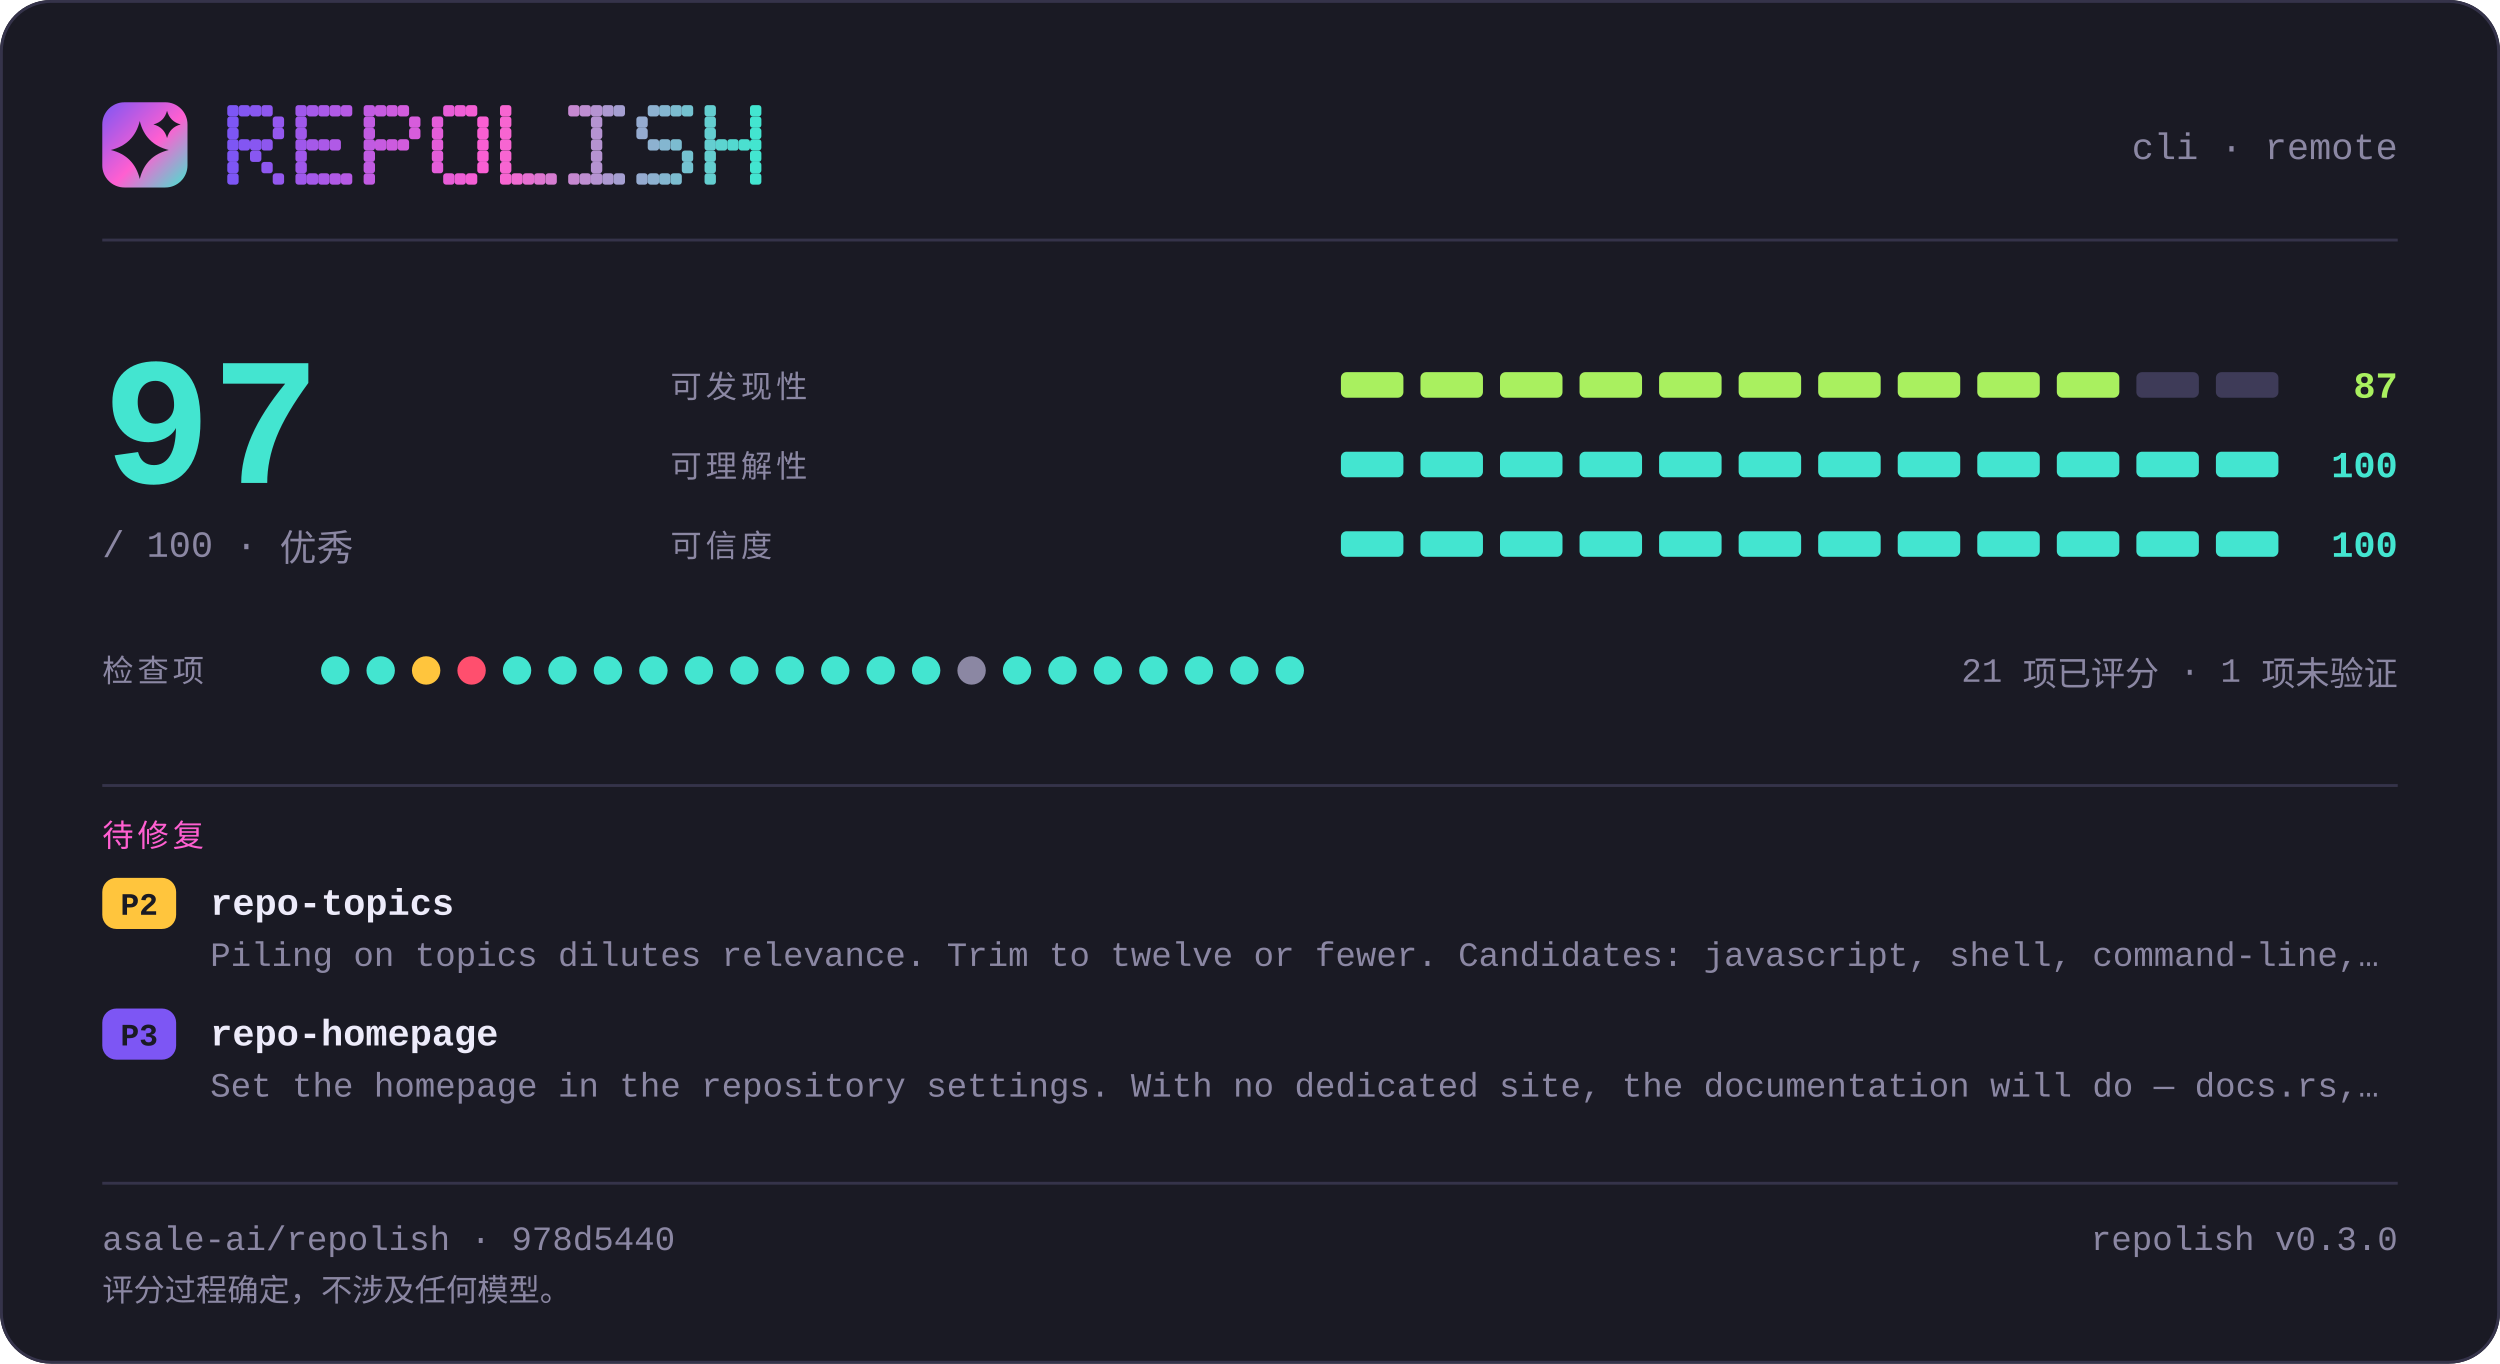
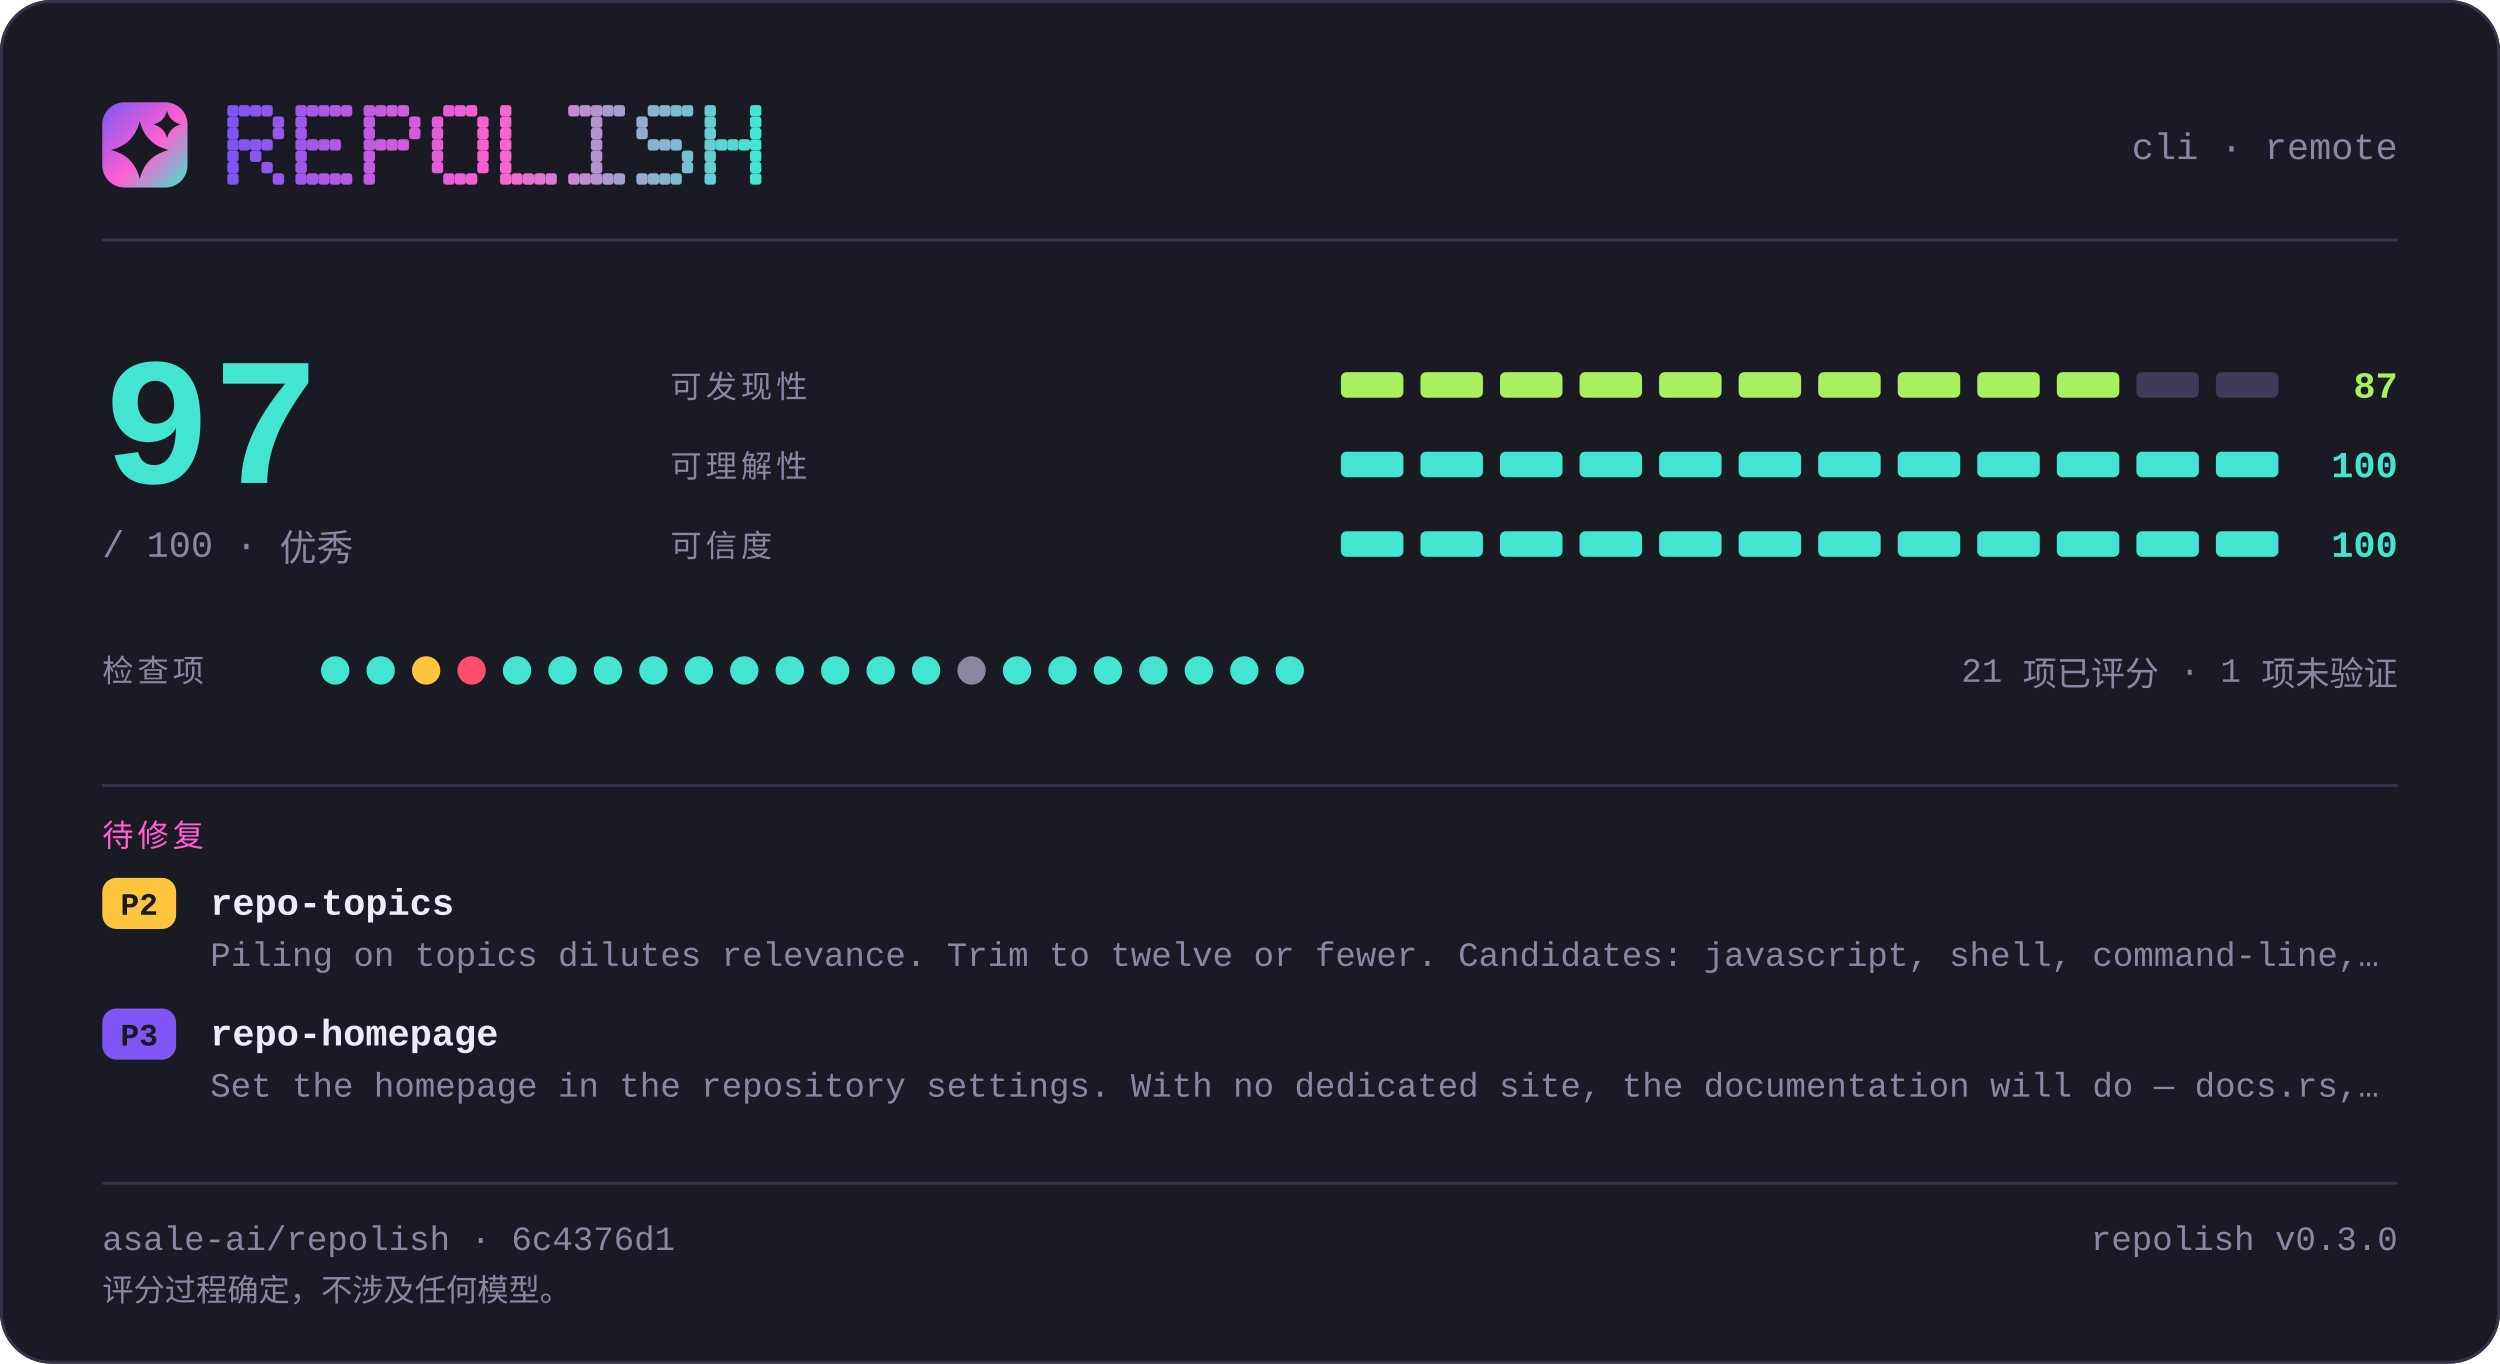
<svg xmlns="http://www.w3.org/2000/svg" width="880" height="480" viewBox="0 0 880 480" lang="zh-CN" role="img" aria-label="repolish report card — 97 out of 100">
  <defs>
    <linearGradient id="brand" x1="0" y1="0" x2="1" y2="1">
      <stop offset="0" stop-color="#7d56f4" />
      <stop offset="0.55" stop-color="#ff5fd1" />
      <stop offset="1" stop-color="#43e5d0" />
    </linearGradient>
  </defs>
  <style>
    .t { font-family: ui-monospace, SFMono-Regular, "SF Mono", Menlo, Consolas, "Liberation Mono", "Noto Sans Mono CJK SC", "Noto Sans Mono CJK JP", "Microsoft YaHei", "Hiragino Sans", "Yu Gothic", monospace; }
  </style>
  <rect x="0" y="0" width="880" height="480" rx="18.0" fill="#1a1a24" />
  <rect x="0.5" y="0.5" width="879" height="479" rx="17.5" fill="none" stroke="#35334a" />
  <rect x="36" y="36" width="30" height="30" rx="7.8" fill="url(#brand)" />
  <path d="M49.2 42.6Q51.2 50.8 59.4 52.8Q51.2 54.8 49.2 63.0Q47.2 54.8 39.0 52.8Q47.2 50.8 49.2 42.6Z" fill="#1a1a24" />
  <path d="M58.8 39.0Q59.8 42.8 63.6 43.8Q59.8 44.8 58.8 48.6Q57.8 44.8 54.0 43.8Q57.8 42.8 58.8 39.0Z" fill="#1a1a24" />
  <g fill="#7d56f4">
    <rect x="80" y="37" width="4" height="4" rx="1" />
    <rect x="80" y="41" width="4" height="4" rx="1" />
    <rect x="80" y="45" width="4" height="4" rx="1" />
    <rect x="80" y="49" width="4" height="4" rx="1" />
    <rect x="80" y="53" width="4" height="4" rx="1" />
    <rect x="80" y="57" width="4" height="4" rx="1" />
    <rect x="80" y="61" width="4" height="4" rx="1" />
  </g>
  <g fill="#8356f2">
    <rect x="84" y="37" width="4" height="4" rx="1" />
    <rect x="84" y="49" width="4" height="4" rx="1" />
  </g>
  <g fill="#8857f1">
    <rect x="88" y="37" width="4" height="4" rx="1" />
    <rect x="88" y="49" width="4" height="4" rx="1" />
    <rect x="88" y="53" width="4" height="4" rx="1" />
  </g>
  <g fill="#8e57ef">
    <rect x="92" y="37" width="4" height="4" rx="1" />
    <rect x="92" y="49" width="4" height="4" rx="1" />
    <rect x="92" y="57" width="4" height="4" rx="1" />
  </g>
  <g fill="#9458ee">
    <rect x="96" y="41" width="4" height="4" rx="1" />
    <rect x="96" y="45" width="4" height="4" rx="1" />
    <rect x="96" y="61" width="4" height="4" rx="1" />
  </g>
  <g fill="#9f58eb">
    <rect x="104" y="37" width="4" height="4" rx="1" />
    <rect x="104" y="41" width="4" height="4" rx="1" />
    <rect x="104" y="45" width="4" height="4" rx="1" />
    <rect x="104" y="49" width="4" height="4" rx="1" />
    <rect x="104" y="53" width="4" height="4" rx="1" />
    <rect x="104" y="57" width="4" height="4" rx="1" />
    <rect x="104" y="61" width="4" height="4" rx="1" />
  </g>
  <g fill="#a559e9">
    <rect x="108" y="37" width="4" height="4" rx="1" />
    <rect x="108" y="49" width="4" height="4" rx="1" />
    <rect x="108" y="61" width="4" height="4" rx="1" />
  </g>
  <g fill="#aa59e8">
    <rect x="112" y="37" width="4" height="4" rx="1" />
    <rect x="112" y="49" width="4" height="4" rx="1" />
    <rect x="112" y="61" width="4" height="4" rx="1" />
  </g>
  <g fill="#b05ae6">
    <rect x="116" y="37" width="4" height="4" rx="1" />
    <rect x="116" y="49" width="4" height="4" rx="1" />
    <rect x="116" y="61" width="4" height="4" rx="1" />
  </g>
  <g fill="#b65ae5">
    <rect x="120" y="37" width="4" height="4" rx="1" />
    <rect x="120" y="61" width="4" height="4" rx="1" />
  </g>
  <g fill="#c15be2">
    <rect x="128" y="37" width="4" height="4" rx="1" />
    <rect x="128" y="41" width="4" height="4" rx="1" />
    <rect x="128" y="45" width="4" height="4" rx="1" />
    <rect x="128" y="49" width="4" height="4" rx="1" />
    <rect x="128" y="53" width="4" height="4" rx="1" />
    <rect x="128" y="57" width="4" height="4" rx="1" />
    <rect x="128" y="61" width="4" height="4" rx="1" />
  </g>
  <g fill="#c65be0">
    <rect x="132" y="37" width="4" height="4" rx="1" />
    <rect x="132" y="49" width="4" height="4" rx="1" />
  </g>
  <g fill="#cc5bdf">
    <rect x="136" y="37" width="4" height="4" rx="1" />
    <rect x="136" y="49" width="4" height="4" rx="1" />
  </g>
  <g fill="#d25cdd">
    <rect x="140" y="37" width="4" height="4" rx="1" />
    <rect x="140" y="49" width="4" height="4" rx="1" />
  </g>
  <g fill="#d75cdc">
    <rect x="144" y="41" width="4" height="4" rx="1" />
    <rect x="144" y="45" width="4" height="4" rx="1" />
  </g>
  <g fill="#e35dd9">
    <rect x="152" y="41" width="4" height="4" rx="1" />
    <rect x="152" y="45" width="4" height="4" rx="1" />
    <rect x="152" y="49" width="4" height="4" rx="1" />
    <rect x="152" y="53" width="4" height="4" rx="1" />
    <rect x="152" y="57" width="4" height="4" rx="1" />
  </g>
  <g fill="#e85dd7">
    <rect x="156" y="37" width="4" height="4" rx="1" />
    <rect x="156" y="61" width="4" height="4" rx="1" />
  </g>
  <g fill="#ee5ed6">
    <rect x="160" y="37" width="4" height="4" rx="1" />
    <rect x="160" y="61" width="4" height="4" rx="1" />
  </g>
  <g fill="#f45ed4">
    <rect x="164" y="37" width="4" height="4" rx="1" />
    <rect x="164" y="61" width="4" height="4" rx="1" />
  </g>
  <g fill="#f95fd3">
    <rect x="168" y="41" width="4" height="4" rx="1" />
    <rect x="168" y="45" width="4" height="4" rx="1" />
    <rect x="168" y="49" width="4" height="4" rx="1" />
    <rect x="168" y="53" width="4" height="4" rx="1" />
    <rect x="168" y="57" width="4" height="4" rx="1" />
  </g>
  <g fill="#f765d1">
    <rect x="176" y="37" width="4" height="4" rx="1" />
    <rect x="176" y="41" width="4" height="4" rx="1" />
    <rect x="176" y="45" width="4" height="4" rx="1" />
    <rect x="176" y="49" width="4" height="4" rx="1" />
    <rect x="176" y="53" width="4" height="4" rx="1" />
    <rect x="176" y="57" width="4" height="4" rx="1" />
    <rect x="176" y="61" width="4" height="4" rx="1" />
  </g>
  <g fill="#ef6bd1">
    <rect x="180" y="61" width="4" height="4" rx="1" />
  </g>
  <g fill="#e670d1">
    <rect x="184" y="61" width="4" height="4" rx="1" />
  </g>
  <g fill="#de76d1">
    <rect x="188" y="61" width="4" height="4" rx="1" />
  </g>
  <g fill="#d67cd1">
    <rect x="192" y="61" width="4" height="4" rx="1" />
  </g>
  <g fill="#c688d1">
    <rect x="200" y="37" width="4" height="4" rx="1" />
    <rect x="200" y="61" width="4" height="4" rx="1" />
  </g>
  <g fill="#be8ed1">
    <rect x="204" y="37" width="4" height="4" rx="1" />
    <rect x="204" y="61" width="4" height="4" rx="1" />
  </g>
  <g fill="#b593d1">
    <rect x="208" y="37" width="4" height="4" rx="1" />
    <rect x="208" y="41" width="4" height="4" rx="1" />
    <rect x="208" y="45" width="4" height="4" rx="1" />
    <rect x="208" y="49" width="4" height="4" rx="1" />
    <rect x="208" y="53" width="4" height="4" rx="1" />
    <rect x="208" y="57" width="4" height="4" rx="1" />
    <rect x="208" y="61" width="4" height="4" rx="1" />
  </g>
  <g fill="#ad99d1">
    <rect x="212" y="37" width="4" height="4" rx="1" />
    <rect x="212" y="61" width="4" height="4" rx="1" />
  </g>
  <g fill="#a59fd1">
    <rect x="216" y="37" width="4" height="4" rx="1" />
    <rect x="216" y="61" width="4" height="4" rx="1" />
  </g>
  <g fill="#95abd0">
    <rect x="224" y="41" width="4" height="4" rx="1" />
    <rect x="224" y="45" width="4" height="4" rx="1" />
    <rect x="224" y="61" width="4" height="4" rx="1" />
  </g>
  <g fill="#8db1d0">
    <rect x="228" y="37" width="4" height="4" rx="1" />
    <rect x="228" y="49" width="4" height="4" rx="1" />
    <rect x="228" y="61" width="4" height="4" rx="1" />
  </g>
  <g fill="#84b6d0">
    <rect x="232" y="37" width="4" height="4" rx="1" />
    <rect x="232" y="49" width="4" height="4" rx="1" />
    <rect x="232" y="61" width="4" height="4" rx="1" />
  </g>
  <g fill="#7cbcd0">
    <rect x="236" y="37" width="4" height="4" rx="1" />
    <rect x="236" y="49" width="4" height="4" rx="1" />
    <rect x="236" y="61" width="4" height="4" rx="1" />
  </g>
  <g fill="#74c2d0">
    <rect x="240" y="37" width="4" height="4" rx="1" />
    <rect x="240" y="53" width="4" height="4" rx="1" />
    <rect x="240" y="57" width="4" height="4" rx="1" />
  </g>
  <g fill="#64ced0">
    <rect x="248" y="37" width="4" height="4" rx="1" />
    <rect x="248" y="41" width="4" height="4" rx="1" />
    <rect x="248" y="45" width="4" height="4" rx="1" />
    <rect x="248" y="49" width="4" height="4" rx="1" />
    <rect x="248" y="53" width="4" height="4" rx="1" />
    <rect x="248" y="57" width="4" height="4" rx="1" />
    <rect x="248" y="61" width="4" height="4" rx="1" />
  </g>
  <g fill="#5cd4d0">
    <rect x="252" y="49" width="4" height="4" rx="1" />
  </g>
  <g fill="#53d9d0">
    <rect x="256" y="49" width="4" height="4" rx="1" />
  </g>
  <g fill="#4bdfd0">
    <rect x="260" y="49" width="4" height="4" rx="1" />
  </g>
  <g fill="#43e5d0">
    <rect x="264" y="37" width="4" height="4" rx="1" />
    <rect x="264" y="41" width="4" height="4" rx="1" />
    <rect x="264" y="45" width="4" height="4" rx="1" />
    <rect x="264" y="49" width="4" height="4" rx="1" />
    <rect x="264" y="53" width="4" height="4" rx="1" />
    <rect x="264" y="57" width="4" height="4" rx="1" />
    <rect x="264" y="61" width="4" height="4" rx="1" />
  </g>
  <text class="t" x="844" y="56" font-size="13" fill="#8b87a3" text-anchor="end">cli · remote</text>
  <rect x="36" y="84" width="808" height="1" fill="#35334a" />
  <text class="t" x="36" y="170" font-size="64" fill="#43e5d0" text-anchor="start" font-weight="700">97</text>
  <text class="t" x="36" y="196" font-size="13" fill="#8b87a3" text-anchor="start">/ 100  ·  优秀</text>
  <text class="t" x="236" y="140" font-size="11" fill="#8b87a3" text-anchor="start" letter-spacing="1.4">可发现性</text>
  <rect x="472" y="131" width="22" height="9" rx="2.0" fill="#a9f05f" />
  <rect x="500" y="131" width="22" height="9" rx="2.0" fill="#a9f05f" />
  <rect x="528" y="131" width="22" height="9" rx="2.0" fill="#a9f05f" />
  <rect x="556" y="131" width="22" height="9" rx="2.0" fill="#a9f05f" />
  <rect x="584" y="131" width="22" height="9" rx="2.0" fill="#a9f05f" />
  <rect x="612" y="131" width="22" height="9" rx="2.0" fill="#a9f05f" />
  <rect x="640" y="131" width="22" height="9" rx="2.0" fill="#a9f05f" />
  <rect x="668" y="131" width="22" height="9" rx="2.0" fill="#a9f05f" />
  <rect x="696" y="131" width="22" height="9" rx="2.0" fill="#a9f05f" />
  <rect x="724" y="131" width="22" height="9" rx="2.0" fill="#a9f05f" />
  <rect x="752" y="131" width="22" height="9" rx="2.0" fill="#3e3b58" />
  <rect x="780" y="131" width="22" height="9" rx="2.0" fill="#3e3b58" />
  <text class="t" x="844" y="140" font-size="13" fill="#a9f05f" text-anchor="end" font-weight="700">87</text>
  <text class="t" x="236" y="168" font-size="11" fill="#8b87a3" text-anchor="start" letter-spacing="1.4">可理解性</text>
  <rect x="472" y="159" width="22" height="9" rx="2.0" fill="#43e5d0" />
  <rect x="500" y="159" width="22" height="9" rx="2.0" fill="#43e5d0" />
  <rect x="528" y="159" width="22" height="9" rx="2.0" fill="#43e5d0" />
  <rect x="556" y="159" width="22" height="9" rx="2.0" fill="#43e5d0" />
  <rect x="584" y="159" width="22" height="9" rx="2.0" fill="#43e5d0" />
  <rect x="612" y="159" width="22" height="9" rx="2.0" fill="#43e5d0" />
  <rect x="640" y="159" width="22" height="9" rx="2.0" fill="#43e5d0" />
  <rect x="668" y="159" width="22" height="9" rx="2.0" fill="#43e5d0" />
  <rect x="696" y="159" width="22" height="9" rx="2.0" fill="#43e5d0" />
  <rect x="724" y="159" width="22" height="9" rx="2.0" fill="#43e5d0" />
  <rect x="752" y="159" width="22" height="9" rx="2.0" fill="#43e5d0" />
  <rect x="780" y="159" width="22" height="9" rx="2.0" fill="#43e5d0" />
  <text class="t" x="844" y="168" font-size="13" fill="#43e5d0" text-anchor="end" font-weight="700">100</text>
  <text class="t" x="236" y="196" font-size="11" fill="#8b87a3" text-anchor="start" letter-spacing="1.4">可信度</text>
  <rect x="472" y="187" width="22" height="9" rx="2.0" fill="#43e5d0" />
  <rect x="500" y="187" width="22" height="9" rx="2.0" fill="#43e5d0" />
  <rect x="528" y="187" width="22" height="9" rx="2.0" fill="#43e5d0" />
  <rect x="556" y="187" width="22" height="9" rx="2.0" fill="#43e5d0" />
  <rect x="584" y="187" width="22" height="9" rx="2.0" fill="#43e5d0" />
  <rect x="612" y="187" width="22" height="9" rx="2.0" fill="#43e5d0" />
  <rect x="640" y="187" width="22" height="9" rx="2.0" fill="#43e5d0" />
  <rect x="668" y="187" width="22" height="9" rx="2.0" fill="#43e5d0" />
  <rect x="696" y="187" width="22" height="9" rx="2.0" fill="#43e5d0" />
  <rect x="724" y="187" width="22" height="9" rx="2.0" fill="#43e5d0" />
  <rect x="752" y="187" width="22" height="9" rx="2.0" fill="#43e5d0" />
  <rect x="780" y="187" width="22" height="9" rx="2.0" fill="#43e5d0" />
  <text class="t" x="844" y="196" font-size="13" fill="#43e5d0" text-anchor="end" font-weight="700">100</text>
  <text class="t" x="36" y="240" font-size="11" fill="#8b87a3" text-anchor="start" letter-spacing="1.4">检查项</text>
  <circle cx="118" cy="236" r="5" fill="#43e5d0" />
  <circle cx="134" cy="236" r="5" fill="#43e5d0" />
  <circle cx="150" cy="236" r="5" fill="#ffc53d" />
  <circle cx="166" cy="236" r="5" fill="#ff4f6e" />
  <circle cx="182" cy="236" r="5" fill="#43e5d0" />
  <circle cx="198" cy="236" r="5" fill="#43e5d0" />
  <circle cx="214" cy="236" r="5" fill="#43e5d0" />
  <circle cx="230" cy="236" r="5" fill="#43e5d0" />
  <circle cx="246" cy="236" r="5" fill="#43e5d0" />
  <circle cx="262" cy="236" r="5" fill="#43e5d0" />
  <circle cx="278" cy="236" r="5" fill="#43e5d0" />
  <circle cx="294" cy="236" r="5" fill="#43e5d0" />
  <circle cx="310" cy="236" r="5" fill="#43e5d0" />
  <circle cx="326" cy="236" r="5" fill="#43e5d0" />
  <circle cx="342" cy="236" r="5" fill="#8b87a3" />
  <circle cx="358" cy="236" r="5" fill="#43e5d0" />
  <circle cx="374" cy="236" r="5" fill="#43e5d0" />
  <circle cx="390" cy="236" r="5" fill="#43e5d0" />
  <circle cx="406" cy="236" r="5" fill="#43e5d0" />
  <circle cx="422" cy="236" r="5" fill="#43e5d0" />
  <circle cx="438" cy="236" r="5" fill="#43e5d0" />
  <circle cx="454" cy="236" r="5" fill="#43e5d0" />
  <text class="t" x="844" y="240" font-size="12" fill="#8b87a3" text-anchor="end">21 项已评分 · 1 项未验证</text>
  <rect x="36" y="276" width="808" height="1" fill="#35334a" />
  <text class="t" x="36" y="298" font-size="11" fill="#ff5fd1" text-anchor="start" letter-spacing="1.4">待修复</text>
  <rect x="36" y="309" width="26" height="18" rx="5.0" fill="#ffc53d" />
  <text class="t" x="49" y="322" font-size="11" fill="#1a1a24" text-anchor="middle" font-weight="700">P2</text>
  <text class="t" x="74" y="322" font-size="13" fill="#edebfa" text-anchor="start" font-weight="700">repo-topics</text>
  <text class="t" x="74" y="340" font-size="12" fill="#8b87a3" text-anchor="start">Piling on topics dilutes relevance. Trim to twelve or fewer. Candidates: javascript, shell, command-line,…</text>
  <rect x="36" y="355" width="26" height="18" rx="5.0" fill="#7d56f4" />
  <text class="t" x="49" y="368" font-size="11" fill="#1a1a24" text-anchor="middle" font-weight="700">P3</text>
  <text class="t" x="74" y="368" font-size="13" fill="#edebfa" text-anchor="start" font-weight="700">repo-homepage</text>
  <text class="t" x="74" y="386" font-size="12" fill="#8b87a3" text-anchor="start">Set the homepage in the repository settings. With no dedicated site, the documentation will do — docs.rs,…</text>
  <rect x="36" y="416" width="808" height="1" fill="#35334a" />
-   <text class="t" x="36" y="440" font-size="12" fill="#8b87a3" text-anchor="start">asale-ai/repolish · 978d5440</text>
+   <text class="t" x="36" y="440" font-size="12" fill="#8b87a3" text-anchor="start">asale-ai/repolish · 6c4376d1</text>
  <text class="t" x="844" y="440" font-size="12" fill="#8b87a3" text-anchor="end">repolish v0.3.0</text>
  <text class="t" x="36" y="458" font-size="11" fill="#8b87a3" text-anchor="start">评分过程确定，不涉及任何模型。</text>
</svg>
